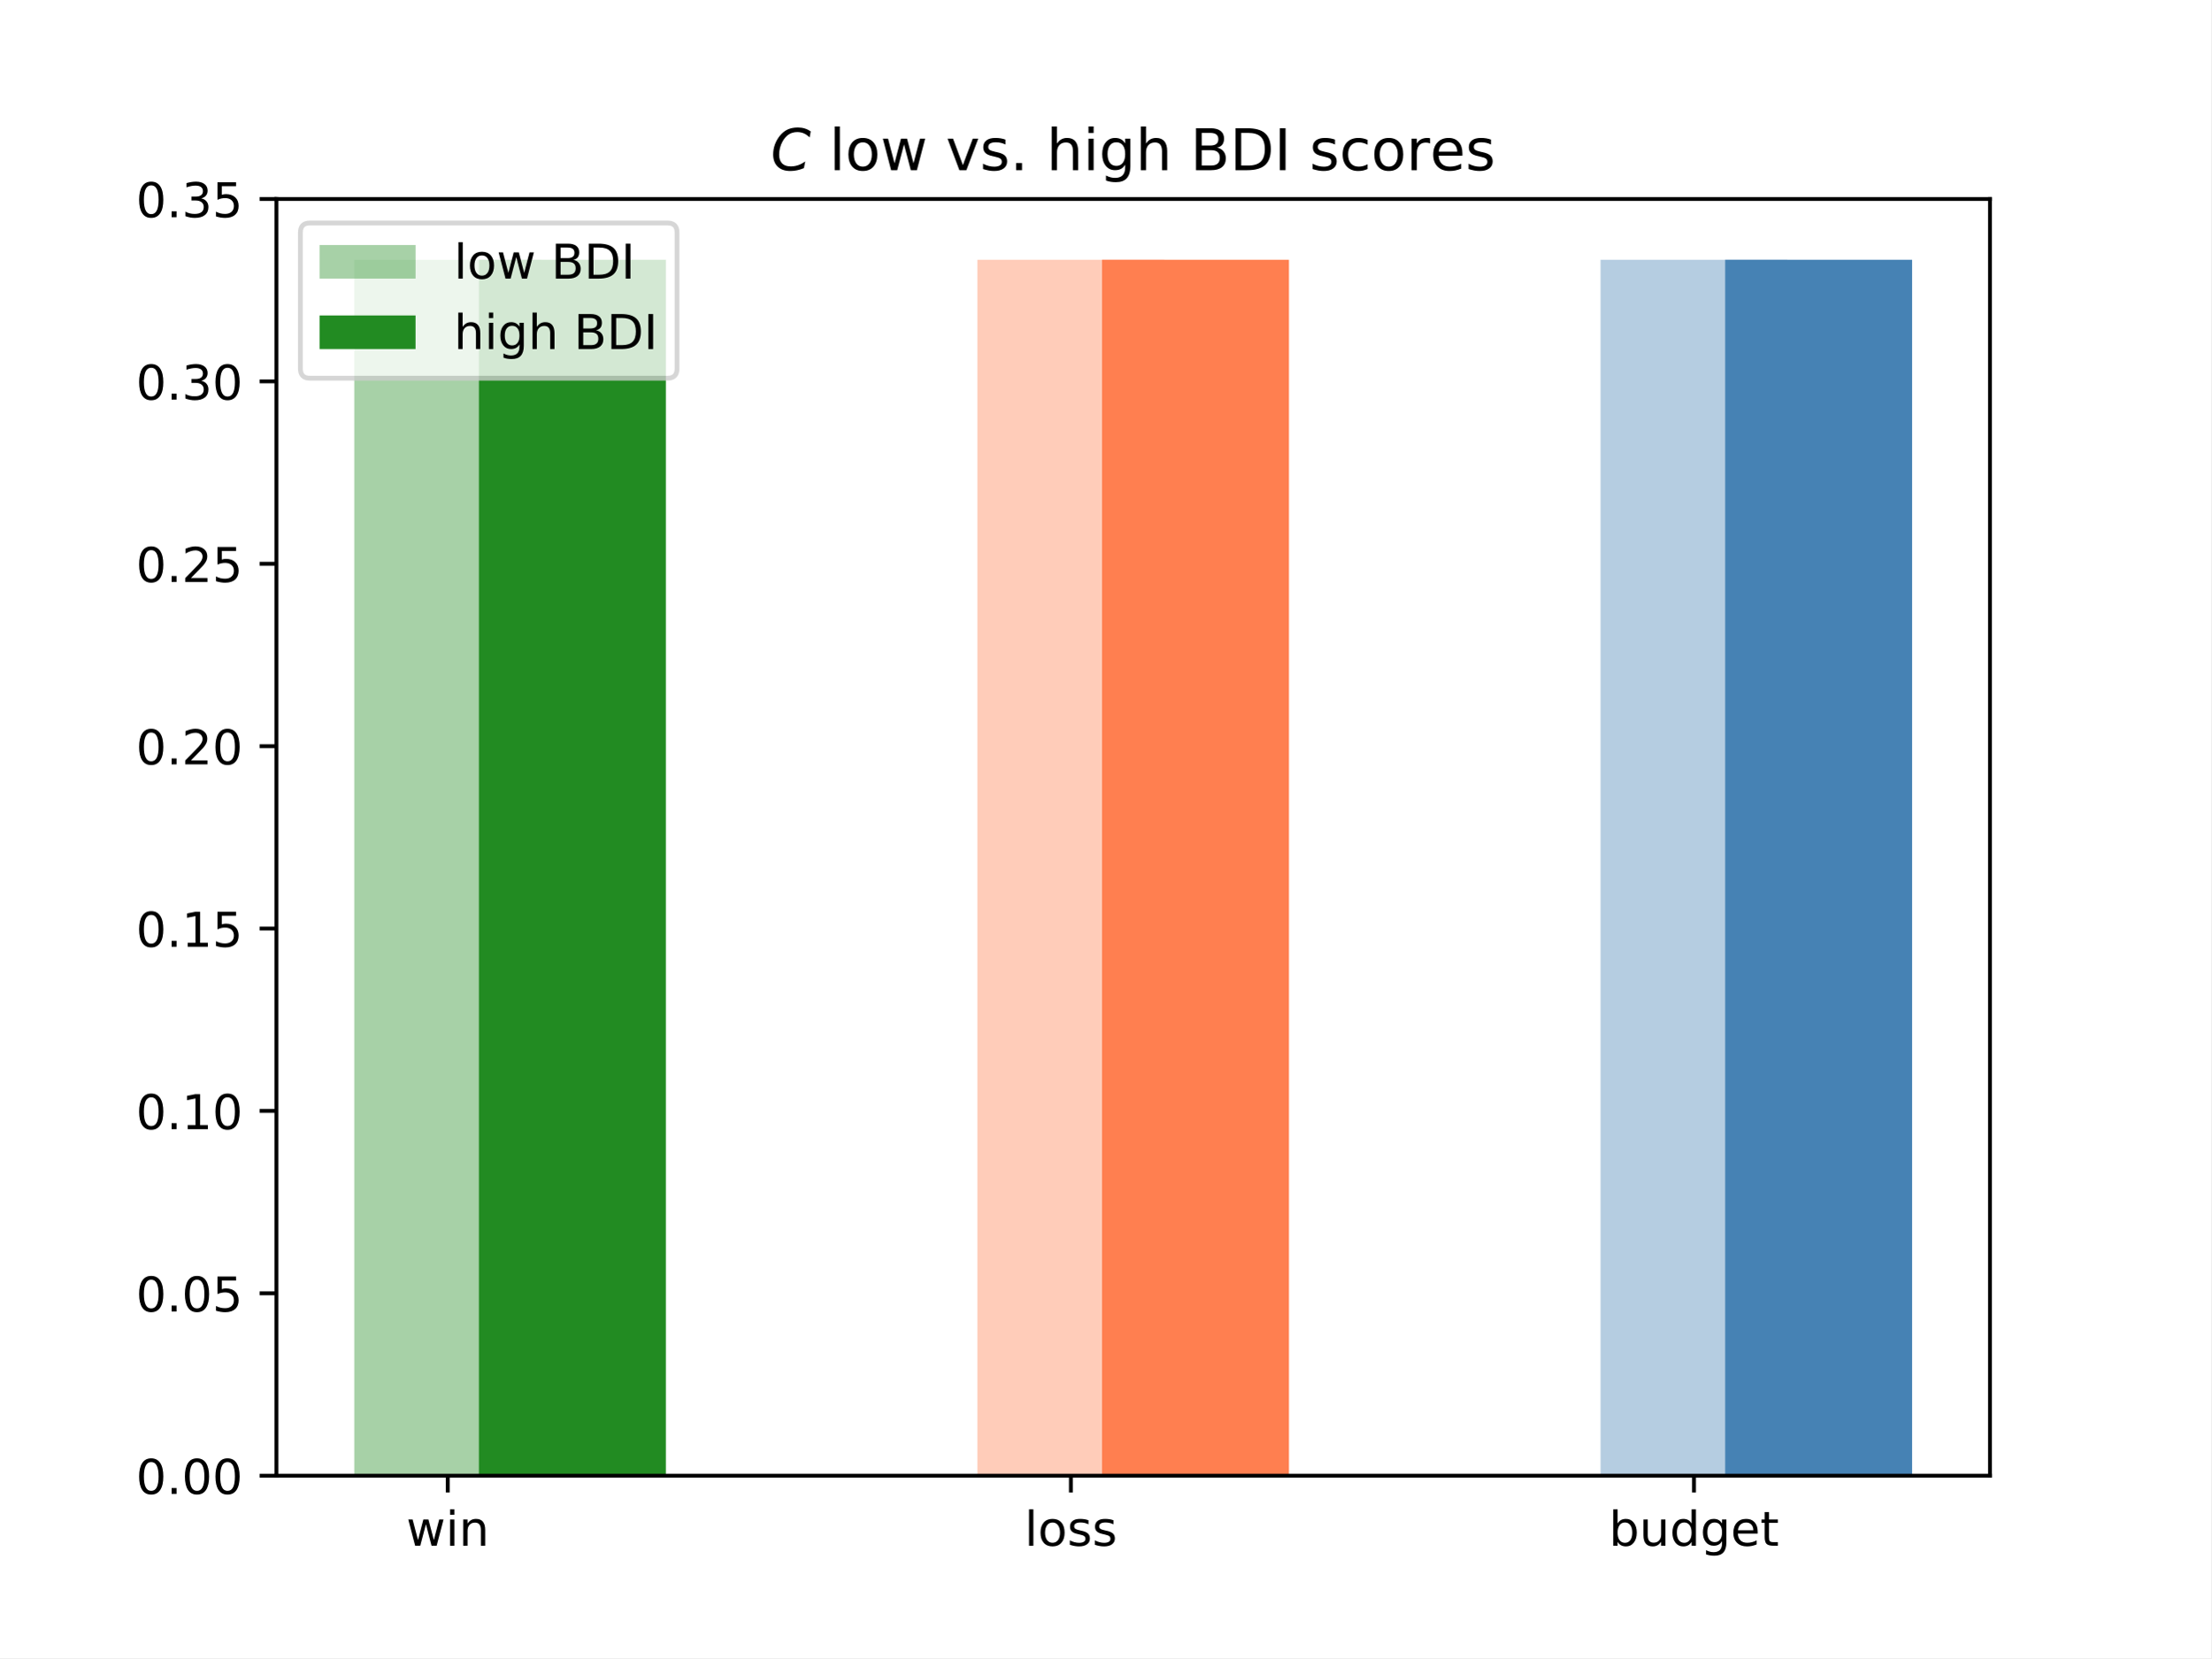
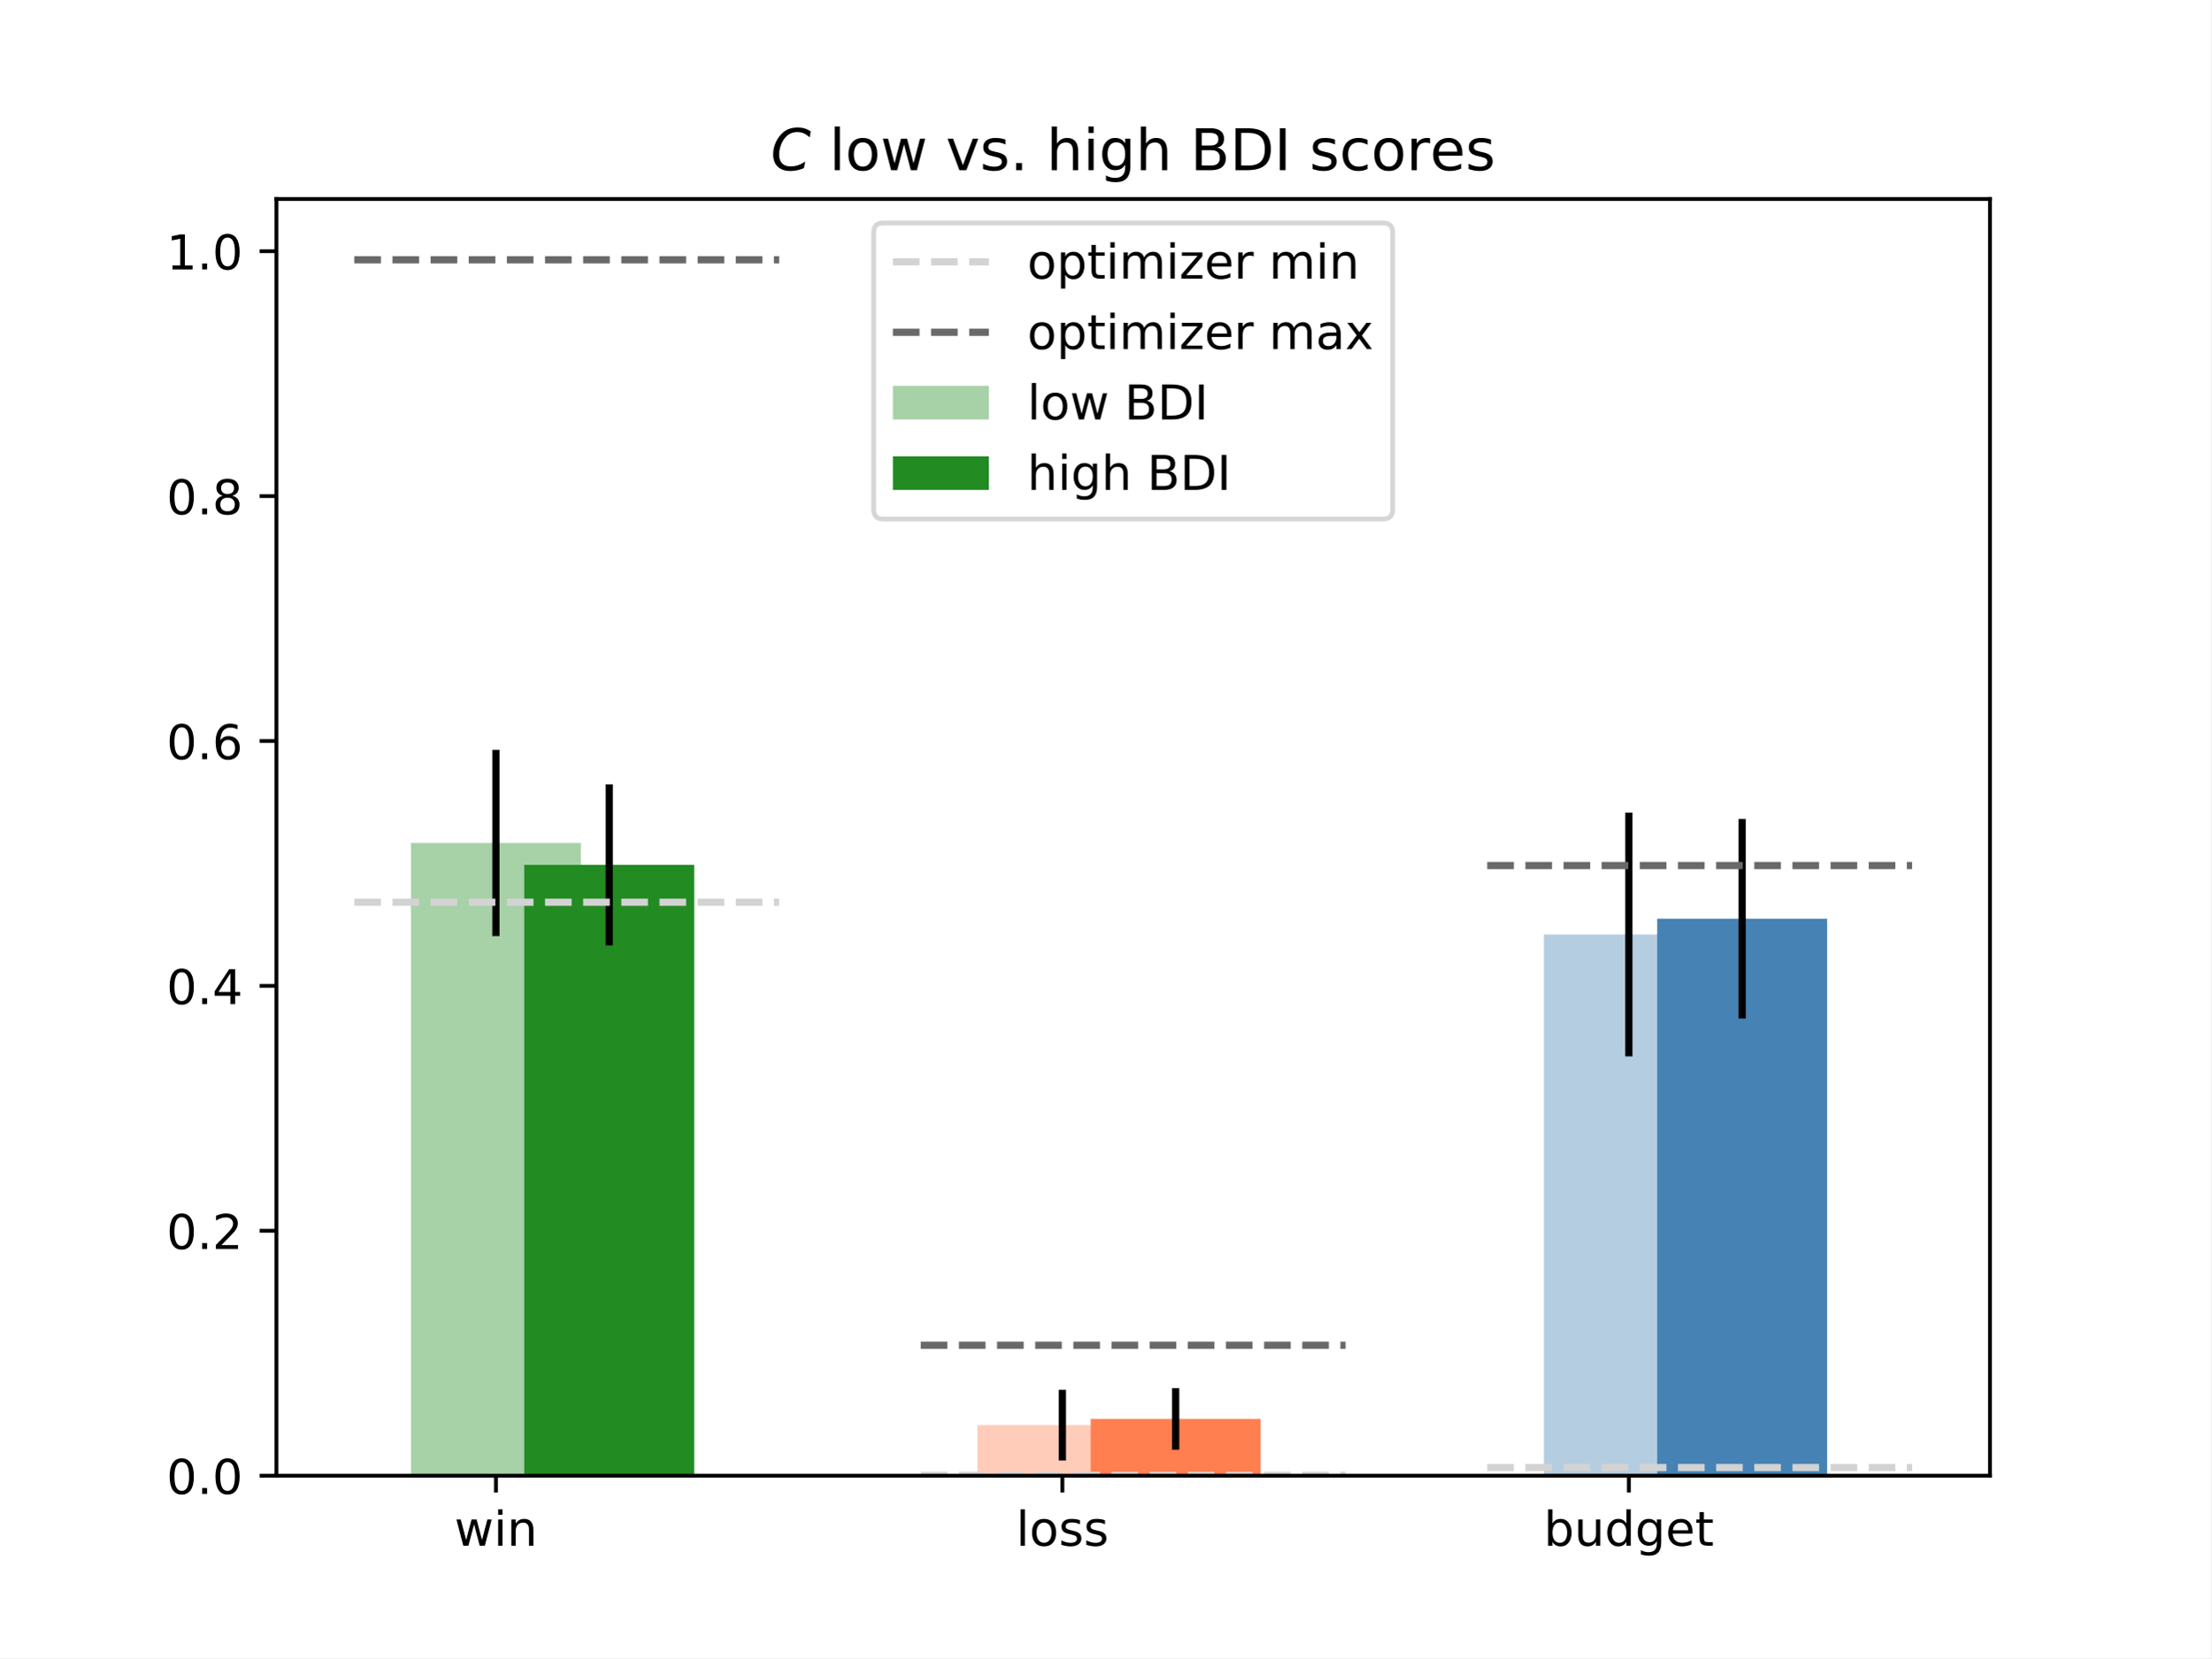
<svg xmlns="http://www.w3.org/2000/svg" xmlns:xlink="http://www.w3.org/1999/xlink" width="460.8pt" height="345.6pt" viewBox="0 0 460.8 345.6" version="1.1">
  <defs>
    <style type="text/css">*{stroke-linejoin: round; stroke-linecap: butt}</style>
  </defs>
  <g id="figure_1">
    <g id="patch_1">
      <path d="M 0 345.6  L 460.8 345.6  L 460.8 0  L 0 0  z " style="fill: #ffffff" />
    </g>
    <g id="axes_1">
      <g id="patch_2">
        <path d="M 57.6 307.584  L 414.72 307.584  L 414.72 41.472  L 57.6 41.472  z " style="fill: #ffffff" />
      </g>
      <g id="patch_3">
-         <path d="M 73.833 307.584  L 112.791 307.584  L 112.791 54.144  L 73.833 54.144  z " clip-path="url(#p509ae1e13c)" style="fill: #228b22; opacity: 0.4" />
+         <path d="M 85.638 307.584  L 121.055 307.584  L 121.055 175.702  L 85.638 175.702  z " clip-path="url(#pf62c33d8b6)" style="fill: #228b22; opacity: 0.4" />
      </g>
      <g id="patch_4">
-         <path d="M 203.695 307.584  L 242.653 307.584  L 242.653 54.144  L 203.695 54.144  z " clip-path="url(#p509ae1e13c)" style="fill: #ff7f50; opacity: 0.4" />
+         <path d="M 203.695 307.584  L 239.111 307.584  L 239.111 297.043  L 203.695 297.043  z " clip-path="url(#pf62c33d8b6)" style="fill: #ff7f50; opacity: 0.4" />
      </g>
      <g id="patch_5">
-         <path d="M 333.556 307.584  L 372.515 307.584  L 372.515 54.144  L 333.556 54.144  z " clip-path="url(#p509ae1e13c)" style="fill: #4682b4; opacity: 0.4" />
+         <path d="M 321.751 307.584  L 357.168 307.584  L 357.168 194.775  L 321.751 194.775  z " clip-path="url(#pf62c33d8b6)" style="fill: #4682b4; opacity: 0.4" />
      </g>
      <g id="patch_6">
-         <path d="M 99.805 307.584  L 138.764 307.584  L 138.764 54.144  L 99.805 54.144  z " clip-path="url(#p509ae1e13c)" style="fill: #228b22" />
+         <path d="M 109.25 307.584  L 144.666 307.584  L 144.666 180.27  L 109.25 180.27  z " clip-path="url(#pf62c33d8b6)" style="fill: #228b22" />
      </g>
      <g id="patch_7">
-         <path d="M 229.667 307.584  L 268.625 307.584  L 268.625 54.144  L 229.667 54.144  z " clip-path="url(#p509ae1e13c)" style="fill: #ff7f50" />
+         <path d="M 227.306 307.584  L 262.723 307.584  L 262.723 295.75  L 227.306 295.75  z " clip-path="url(#pf62c33d8b6)" style="fill: #ff7f50" />
      </g>
      <g id="patch_8">
-         <path d="M 359.529 307.584  L 398.487 307.584  L 398.487 54.144  L 359.529 54.144  z " clip-path="url(#p509ae1e13c)" style="fill: #4682b4" />
+         <path d="M 345.362 307.584  L 380.779 307.584  L 380.779 191.5  L 345.362 191.5  z " clip-path="url(#pf62c33d8b6)" style="fill: #4682b4" />
      </g>
      <g id="matplotlib.axis_1">
        <g id="xtick_1">
          <g id="line2d_1">
            <defs>
-               <path id="m10b4aa6757" d="M 0 0  L 0 3.5  " style="stroke: #000000; stroke-width: 0.8" />
+               <path id="m1b1b30964e" d="M 0 0  L 0 3.5  " style="stroke: #000000; stroke-width: 0.8" />
            </defs>
            <g>
-               <use xlink:href="#m10b4aa6757" x="93.312" y="307.584" style="stroke: #000000; stroke-width: 0.8" />
+               <use xlink:href="#m1b1b30964e" x="103.347" y="307.584" style="stroke: #000000; stroke-width: 0.8" />
            </g>
          </g>
          <g id="text_1">
-             <g transform="translate(84.66513 322.1824) scale(0.1 -0.1)">
+             <g transform="translate(94.6999 322.1824) scale(0.1 -0.1)">
              <defs>
                <path id="DejaVuSans-77" d="M 269 3500  L 844 3500  L 1563 769  L 2278 3500  L 2956 3500  L 3675 769  L 4391 3500  L 4966 3500  L 4050 0  L 3372 0  L 2619 2869  L 1863 0  L 1184 0  L 269 3500  z " transform="scale(0.015625)" />
                <path id="DejaVuSans-69" d="M 603 3500  L 1178 3500  L 1178 0  L 603 0  L 603 3500  z M 603 4863  L 1178 4863  L 1178 4134  L 603 4134  L 603 4863  z " transform="scale(0.015625)" />
                <path id="DejaVuSans-6e" d="M 3513 2113  L 3513 0  L 2938 0  L 2938 2094  Q 2938 2591 2744 2837  Q 2550 3084 2163 3084  Q 1697 3084 1428 2787  Q 1159 2491 1159 1978  L 1159 0  L 581 0  L 581 3500  L 1159 3500  L 1159 2956  Q 1366 3272 1645 3428  Q 1925 3584 2291 3584  Q 2894 3584 3203 3211  Q 3513 2838 3513 2113  z " transform="scale(0.015625)" />
              </defs>
              <use xlink:href="#DejaVuSans-77" />
              <use xlink:href="#DejaVuSans-69" x="81.787" />
              <use xlink:href="#DejaVuSans-6e" x="109.57" />
            </g>
          </g>
        </g>
        <g id="xtick_2">
          <g id="line2d_2">
            <g>
-               <use xlink:href="#m10b4aa6757" x="223.174" y="307.584" style="stroke: #000000; stroke-width: 0.8" />
+               <use xlink:href="#m1b1b30964e" x="221.403" y="307.584" style="stroke: #000000; stroke-width: 0.8" />
            </g>
          </g>
          <g id="text_2">
-             <g transform="translate(213.516 322.1824) scale(0.1 -0.1)">
+             <g transform="translate(211.7452 322.1824) scale(0.1 -0.1)">
              <defs>
                <path id="DejaVuSans-6c" d="M 603 4863  L 1178 4863  L 1178 0  L 603 0  L 603 4863  z " transform="scale(0.015625)" />
                <path id="DejaVuSans-6f" d="M 1959 3097  Q 1497 3097 1228 2736  Q 959 2375 959 1747  Q 959 1119 1226 758  Q 1494 397 1959 397  Q 2419 397 2687 759  Q 2956 1122 2956 1747  Q 2956 2369 2687 2733  Q 2419 3097 1959 3097  z M 1959 3584  Q 2709 3584 3137 3096  Q 3566 2609 3566 1747  Q 3566 888 3137 398  Q 2709 -91 1959 -91  Q 1206 -91 779 398  Q 353 888 353 1747  Q 353 2609 779 3096  Q 1206 3584 1959 3584  z " transform="scale(0.015625)" />
                <path id="DejaVuSans-73" d="M 2834 3397  L 2834 2853  Q 2591 2978 2328 3040  Q 2066 3103 1784 3103  Q 1356 3103 1142 2972  Q 928 2841 928 2578  Q 928 2378 1081 2264  Q 1234 2150 1697 2047  L 1894 2003  Q 2506 1872 2764 1633  Q 3022 1394 3022 966  Q 3022 478 2636 193  Q 2250 -91 1575 -91  Q 1294 -91 989 -36  Q 684 19 347 128  L 347 722  Q 666 556 975 473  Q 1284 391 1588 391  Q 1994 391 2212 530  Q 2431 669 2431 922  Q 2431 1156 2273 1281  Q 2116 1406 1581 1522  L 1381 1569  Q 847 1681 609 1914  Q 372 2147 372 2553  Q 372 3047 722 3315  Q 1072 3584 1716 3584  Q 2034 3584 2315 3537  Q 2597 3491 2834 3397  z " transform="scale(0.015625)" />
              </defs>
              <use xlink:href="#DejaVuSans-6c" />
              <use xlink:href="#DejaVuSans-6f" x="27.783" />
              <use xlink:href="#DejaVuSans-73" x="88.965" />
              <use xlink:href="#DejaVuSans-73" x="141.064" />
            </g>
          </g>
        </g>
        <g id="xtick_3">
          <g id="line2d_3">
            <g>
-               <use xlink:href="#m10b4aa6757" x="353.036" y="307.584" style="stroke: #000000; stroke-width: 0.8" />
+               <use xlink:href="#m1b1b30964e" x="339.459" y="307.584" style="stroke: #000000; stroke-width: 0.8" />
            </g>
          </g>
          <g id="text_3">
-             <g transform="translate(335.3075 322.1824) scale(0.1 -0.1)">
+             <g transform="translate(321.731 322.1824) scale(0.1 -0.1)">
              <defs>
                <path id="DejaVuSans-62" d="M 3116 1747  Q 3116 2381 2855 2742  Q 2594 3103 2138 3103  Q 1681 3103 1420 2742  Q 1159 2381 1159 1747  Q 1159 1113 1420 752  Q 1681 391 2138 391  Q 2594 391 2855 752  Q 3116 1113 3116 1747  z M 1159 2969  Q 1341 3281 1617 3432  Q 1894 3584 2278 3584  Q 2916 3584 3314 3078  Q 3713 2572 3713 1747  Q 3713 922 3314 415  Q 2916 -91 2278 -91  Q 1894 -91 1617 61  Q 1341 213 1159 525  L 1159 0  L 581 0  L 581 4863  L 1159 4863  L 1159 2969  z " transform="scale(0.015625)" />
                <path id="DejaVuSans-75" d="M 544 1381  L 544 3500  L 1119 3500  L 1119 1403  Q 1119 906 1312 657  Q 1506 409 1894 409  Q 2359 409 2629 706  Q 2900 1003 2900 1516  L 2900 3500  L 3475 3500  L 3475 0  L 2900 0  L 2900 538  Q 2691 219 2414 64  Q 2138 -91 1772 -91  Q 1169 -91 856 284  Q 544 659 544 1381  z M 1991 3584  L 1991 3584  z " transform="scale(0.015625)" />
                <path id="DejaVuSans-64" d="M 2906 2969  L 2906 4863  L 3481 4863  L 3481 0  L 2906 0  L 2906 525  Q 2725 213 2448 61  Q 2172 -91 1784 -91  Q 1150 -91 751 415  Q 353 922 353 1747  Q 353 2572 751 3078  Q 1150 3584 1784 3584  Q 2172 3584 2448 3432  Q 2725 3281 2906 2969  z M 947 1747  Q 947 1113 1208 752  Q 1469 391 1925 391  Q 2381 391 2643 752  Q 2906 1113 2906 1747  Q 2906 2381 2643 2742  Q 2381 3103 1925 3103  Q 1469 3103 1208 2742  Q 947 2381 947 1747  z " transform="scale(0.015625)" />
                <path id="DejaVuSans-67" d="M 2906 1791  Q 2906 2416 2648 2759  Q 2391 3103 1925 3103  Q 1463 3103 1205 2759  Q 947 2416 947 1791  Q 947 1169 1205 825  Q 1463 481 1925 481  Q 2391 481 2648 825  Q 2906 1169 2906 1791  z M 3481 434  Q 3481 -459 3084 -895  Q 2688 -1331 1869 -1331  Q 1566 -1331 1297 -1286  Q 1028 -1241 775 -1147  L 775 -588  Q 1028 -725 1275 -790  Q 1522 -856 1778 -856  Q 2344 -856 2625 -561  Q 2906 -266 2906 331  L 2906 616  Q 2728 306 2450 153  Q 2172 0 1784 0  Q 1141 0 747 490  Q 353 981 353 1791  Q 353 2603 747 3093  Q 1141 3584 1784 3584  Q 2172 3584 2450 3431  Q 2728 3278 2906 2969  L 2906 3500  L 3481 3500  L 3481 434  z " transform="scale(0.015625)" />
                <path id="DejaVuSans-65" d="M 3597 1894  L 3597 1613  L 953 1613  Q 991 1019 1311 708  Q 1631 397 2203 397  Q 2534 397 2845 478  Q 3156 559 3463 722  L 3463 178  Q 3153 47 2828 -22  Q 2503 -91 2169 -91  Q 1331 -91 842 396  Q 353 884 353 1716  Q 353 2575 817 3079  Q 1281 3584 2069 3584  Q 2775 3584 3186 3129  Q 3597 2675 3597 1894  z M 3022 2063  Q 3016 2534 2758 2815  Q 2500 3097 2075 3097  Q 1594 3097 1305 2825  Q 1016 2553 972 2059  L 3022 2063  z " transform="scale(0.015625)" />
                <path id="DejaVuSans-74" d="M 1172 4494  L 1172 3500  L 2356 3500  L 2356 3053  L 1172 3053  L 1172 1153  Q 1172 725 1289 603  Q 1406 481 1766 481  L 2356 481  L 2356 0  L 1766 0  Q 1100 0 847 248  Q 594 497 594 1153  L 594 3053  L 172 3053  L 172 3500  L 594 3500  L 594 4494  L 1172 4494  z " transform="scale(0.015625)" />
              </defs>
              <use xlink:href="#DejaVuSans-62" />
              <use xlink:href="#DejaVuSans-75" x="63.477" />
              <use xlink:href="#DejaVuSans-64" x="126.855" />
              <use xlink:href="#DejaVuSans-67" x="190.332" />
              <use xlink:href="#DejaVuSans-65" x="253.809" />
              <use xlink:href="#DejaVuSans-74" x="315.332" />
            </g>
          </g>
        </g>
      </g>
      <g id="matplotlib.axis_2">
        <g id="ytick_1">
          <g id="line2d_4">
            <defs>
-               <path id="maa9202d0f9" d="M 0 0  L -3.5 0  " style="stroke: #000000; stroke-width: 0.8" />
+               <path id="mb84c2d09e9" d="M 0 0  L -3.5 0  " style="stroke: #000000; stroke-width: 0.8" />
            </defs>
            <g>
-               <use xlink:href="#maa9202d0f9" x="57.6" y="307.584" style="stroke: #000000; stroke-width: 0.8" />
+               <use xlink:href="#mb84c2d09e9" x="57.6" y="307.584" style="stroke: #000000; stroke-width: 0.8" />
            </g>
          </g>
          <g id="text_4">
-             <g transform="translate(28.33438 311.3832) scale(0.1 -0.1)">
+             <g transform="translate(34.69687 311.3832) scale(0.1 -0.1)">
              <defs>
                <path id="DejaVuSans-30" d="M 2034 4250  Q 1547 4250 1301 3770  Q 1056 3291 1056 2328  Q 1056 1369 1301 889  Q 1547 409 2034 409  Q 2525 409 2770 889  Q 3016 1369 3016 2328  Q 3016 3291 2770 3770  Q 2525 4250 2034 4250  z M 2034 4750  Q 2819 4750 3233 4129  Q 3647 3509 3647 2328  Q 3647 1150 3233 529  Q 2819 -91 2034 -91  Q 1250 -91 836 529  Q 422 1150 422 2328  Q 422 3509 836 4129  Q 1250 4750 2034 4750  z " transform="scale(0.015625)" />
                <path id="DejaVuSans-2e" d="M 684 794  L 1344 794  L 1344 0  L 684 0  L 684 794  z " transform="scale(0.015625)" />
              </defs>
              <use xlink:href="#DejaVuSans-30" />
              <use xlink:href="#DejaVuSans-2e" x="63.623" />
              <use xlink:href="#DejaVuSans-30" x="95.41" />
-               <use xlink:href="#DejaVuSans-30" x="159.033" />
            </g>
          </g>
        </g>
        <g id="ytick_2">
          <g id="line2d_5">
            <g>
-               <use xlink:href="#maa9202d0f9" x="57.6" y="269.568" style="stroke: #000000; stroke-width: 0.8" />
+               <use xlink:href="#mb84c2d09e9" x="57.6" y="256.537" style="stroke: #000000; stroke-width: 0.8" />
            </g>
          </g>
          <g id="text_5">
-             <g transform="translate(28.33438 273.3672) scale(0.1 -0.1)">
-               <defs>
-                 <path id="DejaVuSans-35" d="M 691 4666  L 3169 4666  L 3169 4134  L 1269 4134  L 1269 2991  Q 1406 3038 1543 3061  Q 1681 3084 1819 3084  Q 2600 3084 3056 2656  Q 3513 2228 3513 1497  Q 3513 744 3044 326  Q 2575 -91 1722 -91  Q 1428 -91 1123 -41  Q 819 9 494 109  L 494 744  Q 775 591 1075 516  Q 1375 441 1709 441  Q 2250 441 2565 725  Q 2881 1009 2881 1497  Q 2881 1984 2565 2268  Q 2250 2553 1709 2553  Q 1456 2553 1204 2497  Q 953 2441 691 2322  L 691 4666  z " transform="scale(0.015625)" />
-               </defs>
-               <use xlink:href="#DejaVuSans-30" />
-               <use xlink:href="#DejaVuSans-2e" x="63.623" />
-               <use xlink:href="#DejaVuSans-30" x="95.41" />
-               <use xlink:href="#DejaVuSans-35" x="159.033" />
+             <g transform="translate(34.69687 260.3367) scale(0.1 -0.1)">
+               <defs>
+                 <path id="DejaVuSans-32" d="M 1228 531  L 3431 531  L 3431 0  L 469 0  L 469 531  Q 828 903 1448 1529  Q 2069 2156 2228 2338  Q 2531 2678 2651 2914  Q 2772 3150 2772 3378  Q 2772 3750 2511 3984  Q 2250 4219 1831 4219  Q 1534 4219 1204 4116  Q 875 4013 500 3803  L 500 4441  Q 881 4594 1212 4672  Q 1544 4750 1819 4750  Q 2544 4750 2975 4387  Q 3406 4025 3406 3419  Q 3406 3131 3298 2873  Q 3191 2616 2906 2266  Q 2828 2175 2409 1742  Q 1991 1309 1228 531  z " transform="scale(0.015625)" />
+               </defs>
+               <use xlink:href="#DejaVuSans-30" />
+               <use xlink:href="#DejaVuSans-2e" x="63.623" />
+               <use xlink:href="#DejaVuSans-32" x="95.41" />
            </g>
          </g>
        </g>
        <g id="ytick_3">
          <g id="line2d_6">
            <g>
-               <use xlink:href="#maa9202d0f9" x="57.6" y="231.552" style="stroke: #000000; stroke-width: 0.8" />
+               <use xlink:href="#mb84c2d09e9" x="57.6" y="205.491" style="stroke: #000000; stroke-width: 0.8" />
            </g>
          </g>
          <g id="text_6">
-             <g transform="translate(28.33438 235.3512) scale(0.1 -0.1)">
-               <defs>
-                 <path id="DejaVuSans-31" d="M 794 531  L 1825 531  L 1825 4091  L 703 3866  L 703 4441  L 1819 4666  L 2450 4666  L 2450 531  L 3481 531  L 3481 0  L 794 0  L 794 531  z " transform="scale(0.015625)" />
-               </defs>
-               <use xlink:href="#DejaVuSans-30" />
-               <use xlink:href="#DejaVuSans-2e" x="63.623" />
-               <use xlink:href="#DejaVuSans-31" x="95.41" />
-               <use xlink:href="#DejaVuSans-30" x="159.033" />
+             <g transform="translate(34.69687 209.2901) scale(0.1 -0.1)">
+               <defs>
+                 <path id="DejaVuSans-34" d="M 2419 4116  L 825 1625  L 2419 1625  L 2419 4116  z M 2253 4666  L 3047 4666  L 3047 1625  L 3713 1625  L 3713 1100  L 3047 1100  L 3047 0  L 2419 0  L 2419 1100  L 313 1100  L 313 1709  L 2253 4666  z " transform="scale(0.015625)" />
+               </defs>
+               <use xlink:href="#DejaVuSans-30" />
+               <use xlink:href="#DejaVuSans-2e" x="63.623" />
+               <use xlink:href="#DejaVuSans-34" x="95.41" />
            </g>
          </g>
        </g>
        <g id="ytick_4">
          <g id="line2d_7">
            <g>
-               <use xlink:href="#maa9202d0f9" x="57.6" y="193.536" style="stroke: #000000; stroke-width: 0.8" />
+               <use xlink:href="#mb84c2d09e9" x="57.6" y="154.444" style="stroke: #000000; stroke-width: 0.8" />
            </g>
          </g>
          <g id="text_7">
-             <g transform="translate(28.33438 197.3352) scale(0.1 -0.1)">
-               <use xlink:href="#DejaVuSans-30" />
-               <use xlink:href="#DejaVuSans-2e" x="63.623" />
-               <use xlink:href="#DejaVuSans-31" x="95.41" />
-               <use xlink:href="#DejaVuSans-35" x="159.033" />
+             <g transform="translate(34.69687 158.2436) scale(0.1 -0.1)">
+               <defs>
+                 <path id="DejaVuSans-36" d="M 2113 2584  Q 1688 2584 1439 2293  Q 1191 2003 1191 1497  Q 1191 994 1439 701  Q 1688 409 2113 409  Q 2538 409 2786 701  Q 3034 994 3034 1497  Q 3034 2003 2786 2293  Q 2538 2584 2113 2584  z M 3366 4563  L 3366 3988  Q 3128 4100 2886 4159  Q 2644 4219 2406 4219  Q 1781 4219 1451 3797  Q 1122 3375 1075 2522  Q 1259 2794 1537 2939  Q 1816 3084 2150 3084  Q 2853 3084 3261 2657  Q 3669 2231 3669 1497  Q 3669 778 3244 343  Q 2819 -91 2113 -91  Q 1303 -91 875 529  Q 447 1150 447 2328  Q 447 3434 972 4092  Q 1497 4750 2381 4750  Q 2619 4750 2861 4703  Q 3103 4656 3366 4563  z " transform="scale(0.015625)" />
+               </defs>
+               <use xlink:href="#DejaVuSans-30" />
+               <use xlink:href="#DejaVuSans-2e" x="63.623" />
+               <use xlink:href="#DejaVuSans-36" x="95.41" />
            </g>
          </g>
        </g>
        <g id="ytick_5">
          <g id="line2d_8">
            <g>
-               <use xlink:href="#maa9202d0f9" x="57.6" y="155.52" style="stroke: #000000; stroke-width: 0.8" />
+               <use xlink:href="#mb84c2d09e9" x="57.6" y="103.398" style="stroke: #000000; stroke-width: 0.8" />
            </g>
          </g>
          <g id="text_8">
-             <g transform="translate(28.33438 159.3192) scale(0.1 -0.1)">
-               <defs>
-                 <path id="DejaVuSans-32" d="M 1228 531  L 3431 531  L 3431 0  L 469 0  L 469 531  Q 828 903 1448 1529  Q 2069 2156 2228 2338  Q 2531 2678 2651 2914  Q 2772 3150 2772 3378  Q 2772 3750 2511 3984  Q 2250 4219 1831 4219  Q 1534 4219 1204 4116  Q 875 4013 500 3803  L 500 4441  Q 881 4594 1212 4672  Q 1544 4750 1819 4750  Q 2544 4750 2975 4387  Q 3406 4025 3406 3419  Q 3406 3131 3298 2873  Q 3191 2616 2906 2266  Q 2828 2175 2409 1742  Q 1991 1309 1228 531  z " transform="scale(0.015625)" />
-               </defs>
-               <use xlink:href="#DejaVuSans-30" />
-               <use xlink:href="#DejaVuSans-2e" x="63.623" />
-               <use xlink:href="#DejaVuSans-32" x="95.41" />
-               <use xlink:href="#DejaVuSans-30" x="159.033" />
+             <g transform="translate(34.69687 107.1971) scale(0.1 -0.1)">
+               <defs>
+                 <path id="DejaVuSans-38" d="M 2034 2216  Q 1584 2216 1326 1975  Q 1069 1734 1069 1313  Q 1069 891 1326 650  Q 1584 409 2034 409  Q 2484 409 2743 651  Q 3003 894 3003 1313  Q 3003 1734 2745 1975  Q 2488 2216 2034 2216  z M 1403 2484  Q 997 2584 770 2862  Q 544 3141 544 3541  Q 544 4100 942 4425  Q 1341 4750 2034 4750  Q 2731 4750 3128 4425  Q 3525 4100 3525 3541  Q 3525 3141 3298 2862  Q 3072 2584 2669 2484  Q 3125 2378 3379 2068  Q 3634 1759 3634 1313  Q 3634 634 3220 271  Q 2806 -91 2034 -91  Q 1263 -91 848 271  Q 434 634 434 1313  Q 434 1759 690 2068  Q 947 2378 1403 2484  z M 1172 3481  Q 1172 3119 1398 2916  Q 1625 2713 2034 2713  Q 2441 2713 2670 2916  Q 2900 3119 2900 3481  Q 2900 3844 2670 4047  Q 2441 4250 2034 4250  Q 1625 4250 1398 4047  Q 1172 3844 1172 3481  z " transform="scale(0.015625)" />
+               </defs>
+               <use xlink:href="#DejaVuSans-30" />
+               <use xlink:href="#DejaVuSans-2e" x="63.623" />
+               <use xlink:href="#DejaVuSans-38" x="95.41" />
            </g>
          </g>
        </g>
        <g id="ytick_6">
          <g id="line2d_9">
            <g>
-               <use xlink:href="#maa9202d0f9" x="57.6" y="117.504" style="stroke: #000000; stroke-width: 0.8" />
+               <use xlink:href="#mb84c2d09e9" x="57.6" y="52.351" style="stroke: #000000; stroke-width: 0.8" />
            </g>
          </g>
          <g id="text_9">
-             <g transform="translate(28.33438 121.3032) scale(0.1 -0.1)">
-               <use xlink:href="#DejaVuSans-30" />
-               <use xlink:href="#DejaVuSans-2e" x="63.623" />
-               <use xlink:href="#DejaVuSans-32" x="95.41" />
-               <use xlink:href="#DejaVuSans-35" x="159.033" />
-             </g>
-           </g>
-         </g>
-         <g id="ytick_7">
-           <g id="line2d_10">
-             <g>
-               <use xlink:href="#maa9202d0f9" x="57.6" y="79.488" style="stroke: #000000; stroke-width: 0.8" />
-             </g>
-           </g>
-           <g id="text_10">
-             <g transform="translate(28.33438 83.28723) scale(0.1 -0.1)">
-               <defs>
-                 <path id="DejaVuSans-33" d="M 2597 2516  Q 3050 2419 3304 2112  Q 3559 1806 3559 1356  Q 3559 666 3084 287  Q 2609 -91 1734 -91  Q 1441 -91 1130 -33  Q 819 25 488 141  L 488 750  Q 750 597 1062 519  Q 1375 441 1716 441  Q 2309 441 2620 675  Q 2931 909 2931 1356  Q 2931 1769 2642 2001  Q 2353 2234 1838 2234  L 1294 2234  L 1294 2753  L 1863 2753  Q 2328 2753 2575 2939  Q 2822 3125 2822 3475  Q 2822 3834 2567 4026  Q 2313 4219 1838 4219  Q 1578 4219 1281 4162  Q 984 4106 628 3988  L 628 4550  Q 988 4650 1302 4700  Q 1616 4750 1894 4750  Q 2613 4750 3031 4423  Q 3450 4097 3450 3541  Q 3450 3153 3228 2886  Q 3006 2619 2597 2516  z " transform="scale(0.015625)" />
-               </defs>
-               <use xlink:href="#DejaVuSans-30" />
-               <use xlink:href="#DejaVuSans-2e" x="63.623" />
-               <use xlink:href="#DejaVuSans-33" x="95.41" />
-               <use xlink:href="#DejaVuSans-30" x="159.033" />
-             </g>
-           </g>
-         </g>
-         <g id="ytick_8">
-           <g id="line2d_11">
-             <g>
-               <use xlink:href="#maa9202d0f9" x="57.6" y="41.472" style="stroke: #000000; stroke-width: 0.8" />
-             </g>
-           </g>
-           <g id="text_11">
-             <g transform="translate(28.33438 45.27123) scale(0.1 -0.1)">
-               <use xlink:href="#DejaVuSans-30" />
-               <use xlink:href="#DejaVuSans-2e" x="63.623" />
-               <use xlink:href="#DejaVuSans-33" x="95.41" />
-               <use xlink:href="#DejaVuSans-35" x="159.033" />
+             <g transform="translate(34.69687 56.15053) scale(0.1 -0.1)">
+               <defs>
+                 <path id="DejaVuSans-31" d="M 794 531  L 1825 531  L 1825 4091  L 703 3866  L 703 4441  L 1819 4666  L 2450 4666  L 2450 531  L 3481 531  L 3481 0  L 794 0  L 794 531  z " transform="scale(0.015625)" />
+               </defs>
+               <use xlink:href="#DejaVuSans-31" />
+               <use xlink:href="#DejaVuSans-2e" x="63.623" />
+               <use xlink:href="#DejaVuSans-30" x="95.41" />
            </g>
          </g>
        </g>
      </g>
      <g id="LineCollection_1">
-         <path d="M 93.312 54.144  L 93.312 54.144  " clip-path="url(#p509ae1e13c)" style="fill: none; stroke: #000000; stroke-width: 1.5" />
-         <path d="M 223.174 54.144  L 223.174 54.144  " clip-path="url(#p509ae1e13c)" style="fill: none; stroke: #000000; stroke-width: 1.5" />
-         <path d="M 353.036 54.144  L 353.036 54.144  " clip-path="url(#p509ae1e13c)" style="fill: none; stroke: #000000; stroke-width: 1.5" />
+         <path d="M 103.347 195.112  L 103.347 156.291  " clip-path="url(#pf62c33d8b6)" style="fill: none; stroke: #000000; stroke-width: 1.5" />
+         <path d="M 221.403 304.409  L 221.403 289.676  " clip-path="url(#pf62c33d8b6)" style="fill: none; stroke: #000000; stroke-width: 1.5" />
+         <path d="M 339.459 220.178  L 339.459 169.373  " clip-path="url(#pf62c33d8b6)" style="fill: none; stroke: #000000; stroke-width: 1.5" />
      </g>
      <g id="LineCollection_2">
-         <path d="M 119.284 54.144  L 119.284 54.144  " clip-path="url(#p509ae1e13c)" style="fill: none; stroke: #000000; stroke-width: 1.5" />
-         <path d="M 249.146 54.144  L 249.146 54.144  " clip-path="url(#p509ae1e13c)" style="fill: none; stroke: #000000; stroke-width: 1.5" />
-         <path d="M 379.008 54.144  L 379.008 54.144  " clip-path="url(#p509ae1e13c)" style="fill: none; stroke: #000000; stroke-width: 1.5" />
+         <path d="M 126.958 197.061  L 126.958 163.478  " clip-path="url(#pf62c33d8b6)" style="fill: none; stroke: #000000; stroke-width: 1.5" />
+         <path d="M 245.014 302.171  L 245.014 289.328  " clip-path="url(#pf62c33d8b6)" style="fill: none; stroke: #000000; stroke-width: 1.5" />
+         <path d="M 363.07 212.292  L 363.07 170.708  " clip-path="url(#pf62c33d8b6)" style="fill: none; stroke: #000000; stroke-width: 1.5" />
+       </g>
+       <g id="LineCollection_3">
+         <path d="M 73.833 188.056  L 162.375 188.056  " clip-path="url(#pf62c33d8b6)" style="fill: none; stroke-dasharray: 5.55,2.4; stroke-dashoffset: 0; stroke: #d3d3d3; stroke-width: 1.5" />
+       </g>
+       <g id="LineCollection_4">
+         <path d="M 73.833 54.144  L 162.375 54.144  " clip-path="url(#pf62c33d8b6)" style="fill: none; stroke-dasharray: 5.55,2.4; stroke-dashoffset: 0; stroke: #696969; stroke-width: 1.5" />
+       </g>
+       <g id="LineCollection_5">
+         <path d="M 191.889 307.502  L 280.431 307.502  " clip-path="url(#pf62c33d8b6)" style="fill: none; stroke-dasharray: 5.55,2.4; stroke-dashoffset: 0; stroke: #d3d3d3; stroke-width: 1.5" />
+       </g>
+       <g id="LineCollection_6">
+         <path d="M 191.889 280.4  L 280.431 280.4  " clip-path="url(#pf62c33d8b6)" style="fill: none; stroke-dasharray: 5.55,2.4; stroke-dashoffset: 0; stroke: #696969; stroke-width: 1.5" />
+       </g>
+       <g id="LineCollection_7">
+         <path d="M 309.945 305.887  L 398.487 305.887  " clip-path="url(#pf62c33d8b6)" style="fill: none; stroke-dasharray: 5.55,2.4; stroke-dashoffset: 0; stroke: #d3d3d3; stroke-width: 1.5" />
+       </g>
+       <g id="LineCollection_8">
+         <path d="M 309.945 180.396  L 398.487 180.396  " clip-path="url(#pf62c33d8b6)" style="fill: none; stroke-dasharray: 5.55,2.4; stroke-dashoffset: 0; stroke: #696969; stroke-width: 1.5" />
      </g>
      <g id="patch_9">
        <path d="M 57.6 307.584  L 57.6 41.472  " style="fill: none; stroke: #000000; stroke-width: 0.8; stroke-linejoin: miter; stroke-linecap: square" />
      </g>
      <g id="patch_10">
        <path d="M 414.72 307.584  L 414.72 41.472  " style="fill: none; stroke: #000000; stroke-width: 0.8; stroke-linejoin: miter; stroke-linecap: square" />
      </g>
      <g id="patch_11">
        <path d="M 57.6 307.584  L 414.72 307.584  " style="fill: none; stroke: #000000; stroke-width: 0.8; stroke-linejoin: miter; stroke-linecap: square" />
      </g>
      <g id="patch_12">
        <path d="M 57.6 41.472  L 414.72 41.472  " style="fill: none; stroke: #000000; stroke-width: 0.8; stroke-linejoin: miter; stroke-linecap: square" />
      </g>
-       <g id="text_12">
+       <g id="text_10">
        <g transform="translate(160.62 35.472) scale(0.12 -0.12)">
          <defs>
            <path id="DejaVuSans-Oblique-43" d="M 4447 4306  L 4319 3641  Q 4019 3944 3683 4091  Q 3347 4238 2956 4238  Q 2422 4238 2017 3981  Q 1613 3725 1319 3200  Q 1131 2863 1032 2486  Q 934 2109 934 1728  Q 934 1091 1264 756  Q 1594 422 2222 422  Q 2656 422 3056 561  Q 3456 700 3834 978  L 3688 231  Q 3316 72 2936 -9  Q 2556 -91 2175 -91  Q 1278 -91 773 396  Q 269 884 269 1753  Q 269 2309 461 2846  Q 653 3384 1013 3828  Q 1394 4300 1883 4525  Q 2372 4750 3022 4750  Q 3422 4750 3780 4639  Q 4138 4528 4447 4306  z " transform="scale(0.015625)" />
            <path id="DejaVuSans-20" transform="scale(0.015625)" />
            <path id="DejaVuSans-76" d="M 191 3500  L 800 3500  L 1894 563  L 2988 3500  L 3597 3500  L 2284 0  L 1503 0  L 191 3500  z " transform="scale(0.015625)" />
            <path id="DejaVuSans-68" d="M 3513 2113  L 3513 0  L 2938 0  L 2938 2094  Q 2938 2591 2744 2837  Q 2550 3084 2163 3084  Q 1697 3084 1428 2787  Q 1159 2491 1159 1978  L 1159 0  L 581 0  L 581 4863  L 1159 4863  L 1159 2956  Q 1366 3272 1645 3428  Q 1925 3584 2291 3584  Q 2894 3584 3203 3211  Q 3513 2838 3513 2113  z " transform="scale(0.015625)" />
            <path id="DejaVuSans-42" d="M 1259 2228  L 1259 519  L 2272 519  Q 2781 519 3026 730  Q 3272 941 3272 1375  Q 3272 1813 3026 2020  Q 2781 2228 2272 2228  L 1259 2228  z M 1259 4147  L 1259 2741  L 2194 2741  Q 2656 2741 2882 2914  Q 3109 3088 3109 3444  Q 3109 3797 2882 3972  Q 2656 4147 2194 4147  L 1259 4147  z M 628 4666  L 2241 4666  Q 2963 4666 3353 4366  Q 3744 4066 3744 3513  Q 3744 3084 3544 2831  Q 3344 2578 2956 2516  Q 3422 2416 3680 2098  Q 3938 1781 3938 1306  Q 3938 681 3513 340  Q 3088 0 2303 0  L 628 0  L 628 4666  z " transform="scale(0.015625)" />
            <path id="DejaVuSans-44" d="M 1259 4147  L 1259 519  L 2022 519  Q 2988 519 3436 956  Q 3884 1394 3884 2338  Q 3884 3275 3436 3711  Q 2988 4147 2022 4147  L 1259 4147  z M 628 4666  L 1925 4666  Q 3281 4666 3915 4102  Q 4550 3538 4550 2338  Q 4550 1131 3912 565  Q 3275 0 1925 0  L 628 0  L 628 4666  z " transform="scale(0.015625)" />
            <path id="DejaVuSans-49" d="M 628 4666  L 1259 4666  L 1259 0  L 628 0  L 628 4666  z " transform="scale(0.015625)" />
            <path id="DejaVuSans-63" d="M 3122 3366  L 3122 2828  Q 2878 2963 2633 3030  Q 2388 3097 2138 3097  Q 1578 3097 1268 2742  Q 959 2388 959 1747  Q 959 1106 1268 751  Q 1578 397 2138 397  Q 2388 397 2633 464  Q 2878 531 3122 666  L 3122 134  Q 2881 22 2623 -34  Q 2366 -91 2075 -91  Q 1284 -91 818 406  Q 353 903 353 1747  Q 353 2603 823 3093  Q 1294 3584 2113 3584  Q 2378 3584 2631 3529  Q 2884 3475 3122 3366  z " transform="scale(0.015625)" />
            <path id="DejaVuSans-72" d="M 2631 2963  Q 2534 3019 2420 3045  Q 2306 3072 2169 3072  Q 1681 3072 1420 2755  Q 1159 2438 1159 1844  L 1159 0  L 581 0  L 581 3500  L 1159 3500  L 1159 2956  Q 1341 3275 1631 3429  Q 1922 3584 2338 3584  Q 2397 3584 2469 3576  Q 2541 3569 2628 3553  L 2631 2963  z " transform="scale(0.015625)" />
          </defs>
          <use xlink:href="#DejaVuSans-Oblique-43" transform="translate(0 0.015625)" />
          <use xlink:href="#DejaVuSans-20" transform="translate(69.82422 0.015625)" />
          <use xlink:href="#DejaVuSans-6c" transform="translate(101.6113 0.015625)" />
          <use xlink:href="#DejaVuSans-6f" transform="translate(129.3945 0.015625)" />
          <use xlink:href="#DejaVuSans-77" transform="translate(190.5762 0.015625)" />
          <use xlink:href="#DejaVuSans-20" transform="translate(272.3633 0.015625)" />
          <use xlink:href="#DejaVuSans-76" transform="translate(304.1504 0.015625)" />
          <use xlink:href="#DejaVuSans-73" transform="translate(363.3301 0.015625)" />
          <use xlink:href="#DejaVuSans-2e" transform="translate(415.4297 0.015625)" />
          <use xlink:href="#DejaVuSans-20" transform="translate(447.2168 0.015625)" />
          <use xlink:href="#DejaVuSans-68" transform="translate(479.0039 0.015625)" />
          <use xlink:href="#DejaVuSans-69" transform="translate(542.3828 0.015625)" />
          <use xlink:href="#DejaVuSans-67" transform="translate(570.166 0.015625)" />
          <use xlink:href="#DejaVuSans-68" transform="translate(633.6426 0.015625)" />
          <use xlink:href="#DejaVuSans-20" transform="translate(697.0215 0.015625)" />
          <use xlink:href="#DejaVuSans-42" transform="translate(728.8086 0.015625)" />
          <use xlink:href="#DejaVuSans-44" transform="translate(797.4121 0.015625)" />
          <use xlink:href="#DejaVuSans-49" transform="translate(874.4141 0.015625)" />
          <use xlink:href="#DejaVuSans-20" transform="translate(903.9062 0.015625)" />
          <use xlink:href="#DejaVuSans-73" transform="translate(935.6934 0.015625)" />
          <use xlink:href="#DejaVuSans-63" transform="translate(987.793 0.015625)" />
          <use xlink:href="#DejaVuSans-6f" transform="translate(1042.773 0.015625)" />
          <use xlink:href="#DejaVuSans-72" transform="translate(1103.955 0.015625)" />
          <use xlink:href="#DejaVuSans-65" transform="translate(1145.068 0.015625)" />
          <use xlink:href="#DejaVuSans-73" transform="translate(1206.592 0.015625)" />
        </g>
      </g>
      <g id="legend_1">
        <g id="patch_13">
-           <path d="M 64.6 78.828  L 139.091 78.828  Q 141.091 78.828 141.091 76.828  L 141.091 48.472  Q 141.091 46.472 139.091 46.472  L 64.6 46.472  Q 62.6 46.472 62.6 48.472  L 62.6 76.828  Q 62.6 78.828 64.6 78.828  z " style="fill: #ffffff; opacity: 0.8; stroke: #cccccc; stroke-linejoin: miter" />
+           <path d="M 184.079 108.184  L 288.241 108.184  Q 290.241 108.184 290.241 106.184  L 290.241 48.472  Q 290.241 46.472 288.241 46.472  L 184.079 46.472  Q 182.079 46.472 182.079 48.472  L 182.079 106.184  Q 182.079 108.184 184.079 108.184  z " style="fill: #ffffff; opacity: 0.8; stroke: #cccccc; stroke-linejoin: miter" />
+         </g>
+         <g id="line2d_10">
+           <path d="M 186.079 54.57  L 206.079 54.57  " style="fill: none; stroke-dasharray: 5.55,2.4; stroke-dashoffset: 0; stroke: #d3d3d3; stroke-width: 1.5" />
+         </g>
+         <g id="text_11">
+           <g transform="translate(214.0788 58.07044) scale(0.1 -0.1)">
+             <defs>
+               <path id="DejaVuSans-70" d="M 1159 525  L 1159 -1331  L 581 -1331  L 581 3500  L 1159 3500  L 1159 2969  Q 1341 3281 1617 3432  Q 1894 3584 2278 3584  Q 2916 3584 3314 3078  Q 3713 2572 3713 1747  Q 3713 922 3314 415  Q 2916 -91 2278 -91  Q 1894 -91 1617 61  Q 1341 213 1159 525  z M 3116 1747  Q 3116 2381 2855 2742  Q 2594 3103 2138 3103  Q 1681 3103 1420 2742  Q 1159 2381 1159 1747  Q 1159 1113 1420 752  Q 1681 391 2138 391  Q 2594 391 2855 752  Q 3116 1113 3116 1747  z " transform="scale(0.015625)" />
+               <path id="DejaVuSans-6d" d="M 3328 2828  Q 3544 3216 3844 3400  Q 4144 3584 4550 3584  Q 5097 3584 5394 3201  Q 5691 2819 5691 2113  L 5691 0  L 5113 0  L 5113 2094  Q 5113 2597 4934 2840  Q 4756 3084 4391 3084  Q 3944 3084 3684 2787  Q 3425 2491 3425 1978  L 3425 0  L 2847 0  L 2847 2094  Q 2847 2600 2669 2842  Q 2491 3084 2119 3084  Q 1678 3084 1418 2786  Q 1159 2488 1159 1978  L 1159 0  L 581 0  L 581 3500  L 1159 3500  L 1159 2956  Q 1356 3278 1631 3431  Q 1906 3584 2284 3584  Q 2666 3584 2933 3390  Q 3200 3197 3328 2828  z " transform="scale(0.015625)" />
+               <path id="DejaVuSans-7a" d="M 353 3500  L 3084 3500  L 3084 2975  L 922 459  L 3084 459  L 3084 0  L 275 0  L 275 525  L 2438 3041  L 353 3041  L 353 3500  z " transform="scale(0.015625)" />
+             </defs>
+             <use xlink:href="#DejaVuSans-6f" />
+             <use xlink:href="#DejaVuSans-70" x="61.182" />
+             <use xlink:href="#DejaVuSans-74" x="124.658" />
+             <use xlink:href="#DejaVuSans-69" x="163.867" />
+             <use xlink:href="#DejaVuSans-6d" x="191.65" />
+             <use xlink:href="#DejaVuSans-69" x="289.062" />
+             <use xlink:href="#DejaVuSans-7a" x="316.846" />
+             <use xlink:href="#DejaVuSans-65" x="369.336" />
+             <use xlink:href="#DejaVuSans-72" x="430.859" />
+             <use xlink:href="#DejaVuSans-20" x="471.973" />
+             <use xlink:href="#DejaVuSans-6d" x="503.76" />
+             <use xlink:href="#DejaVuSans-69" x="601.172" />
+             <use xlink:href="#DejaVuSans-6e" x="628.955" />
+           </g>
+         </g>
+         <g id="line2d_11">
+           <path d="M 186.079 69.249  L 206.079 69.249  " style="fill: none; stroke-dasharray: 5.55,2.4; stroke-dashoffset: 0; stroke: #696969; stroke-width: 1.5" />
+         </g>
+         <g id="text_12">
+           <g transform="translate(214.0788 72.74856) scale(0.1 -0.1)">
+             <defs>
+               <path id="DejaVuSans-61" d="M 2194 1759  Q 1497 1759 1228 1600  Q 959 1441 959 1056  Q 959 750 1161 570  Q 1363 391 1709 391  Q 2188 391 2477 730  Q 2766 1069 2766 1631  L 2766 1759  L 2194 1759  z M 3341 1997  L 3341 0  L 2766 0  L 2766 531  Q 2569 213 2275 61  Q 1981 -91 1556 -91  Q 1019 -91 701 211  Q 384 513 384 1019  Q 384 1609 779 1909  Q 1175 2209 1959 2209  L 2766 2209  L 2766 2266  Q 2766 2663 2505 2880  Q 2244 3097 1772 3097  Q 1472 3097 1187 3025  Q 903 2953 641 2809  L 641 3341  Q 956 3463 1253 3523  Q 1550 3584 1831 3584  Q 2591 3584 2966 3190  Q 3341 2797 3341 1997  z " transform="scale(0.015625)" />
+               <path id="DejaVuSans-78" d="M 3513 3500  L 2247 1797  L 3578 0  L 2900 0  L 1881 1375  L 863 0  L 184 0  L 1544 1831  L 300 3500  L 978 3500  L 1906 2253  L 2834 3500  L 3513 3500  z " transform="scale(0.015625)" />
+             </defs>
+             <use xlink:href="#DejaVuSans-6f" />
+             <use xlink:href="#DejaVuSans-70" x="61.182" />
+             <use xlink:href="#DejaVuSans-74" x="124.658" />
+             <use xlink:href="#DejaVuSans-69" x="163.867" />
+             <use xlink:href="#DejaVuSans-6d" x="191.65" />
+             <use xlink:href="#DejaVuSans-69" x="289.062" />
+             <use xlink:href="#DejaVuSans-7a" x="316.846" />
+             <use xlink:href="#DejaVuSans-65" x="369.336" />
+             <use xlink:href="#DejaVuSans-72" x="430.859" />
+             <use xlink:href="#DejaVuSans-20" x="471.973" />
+             <use xlink:href="#DejaVuSans-6d" x="503.76" />
+             <use xlink:href="#DejaVuSans-61" x="601.172" />
+             <use xlink:href="#DejaVuSans-78" x="662.451" />
+           </g>
        </g>
        <g id="patch_14">
-           <path d="M 66.6 58.07  L 86.6 58.07  L 86.6 51.07  L 66.6 51.07  z " style="fill: #228b22; opacity: 0.4" />
+           <path d="M 186.079 87.427  L 206.079 87.427  L 206.079 80.427  L 186.079 80.427  z " style="fill: #228b22; opacity: 0.4" />
        </g>
        <g id="text_13">
-           <g transform="translate(94.6 58.07044) scale(0.1 -0.1)">
+           <g transform="translate(214.0788 87.42669) scale(0.1 -0.1)">
            <use xlink:href="#DejaVuSans-6c" />
            <use xlink:href="#DejaVuSans-6f" x="27.783" />
            <use xlink:href="#DejaVuSans-77" x="88.965" />
            <use xlink:href="#DejaVuSans-20" x="170.752" />
            <use xlink:href="#DejaVuSans-42" x="202.539" />
            <use xlink:href="#DejaVuSans-44" x="271.143" />
            <use xlink:href="#DejaVuSans-49" x="348.145" />
          </g>
        </g>
        <g id="patch_15">
-           <path d="M 66.6 72.749  L 86.6 72.749  L 86.6 65.749  L 66.6 65.749  z " style="fill: #228b22" />
+           <path d="M 186.079 102.105  L 206.079 102.105  L 206.079 95.105  L 186.079 95.105  z " style="fill: #228b22" />
        </g>
        <g id="text_14">
-           <g transform="translate(94.6 72.74856) scale(0.1 -0.1)">
+           <g transform="translate(214.0788 102.1048) scale(0.1 -0.1)">
            <use xlink:href="#DejaVuSans-68" />
            <use xlink:href="#DejaVuSans-69" x="63.379" />
            <use xlink:href="#DejaVuSans-67" x="91.162" />
            <use xlink:href="#DejaVuSans-68" x="154.639" />
            <use xlink:href="#DejaVuSans-20" x="218.018" />
            <use xlink:href="#DejaVuSans-42" x="249.805" />
            <use xlink:href="#DejaVuSans-44" x="318.408" />
            <use xlink:href="#DejaVuSans-49" x="395.41" />
          </g>
        </g>
      </g>
    </g>
  </g>
  <defs>
-     <clipPath id="p509ae1e13c">
+     <clipPath id="pf62c33d8b6">
      <rect x="57.6" y="41.472" width="357.12" height="266.112" />
    </clipPath>
  </defs>
</svg>
